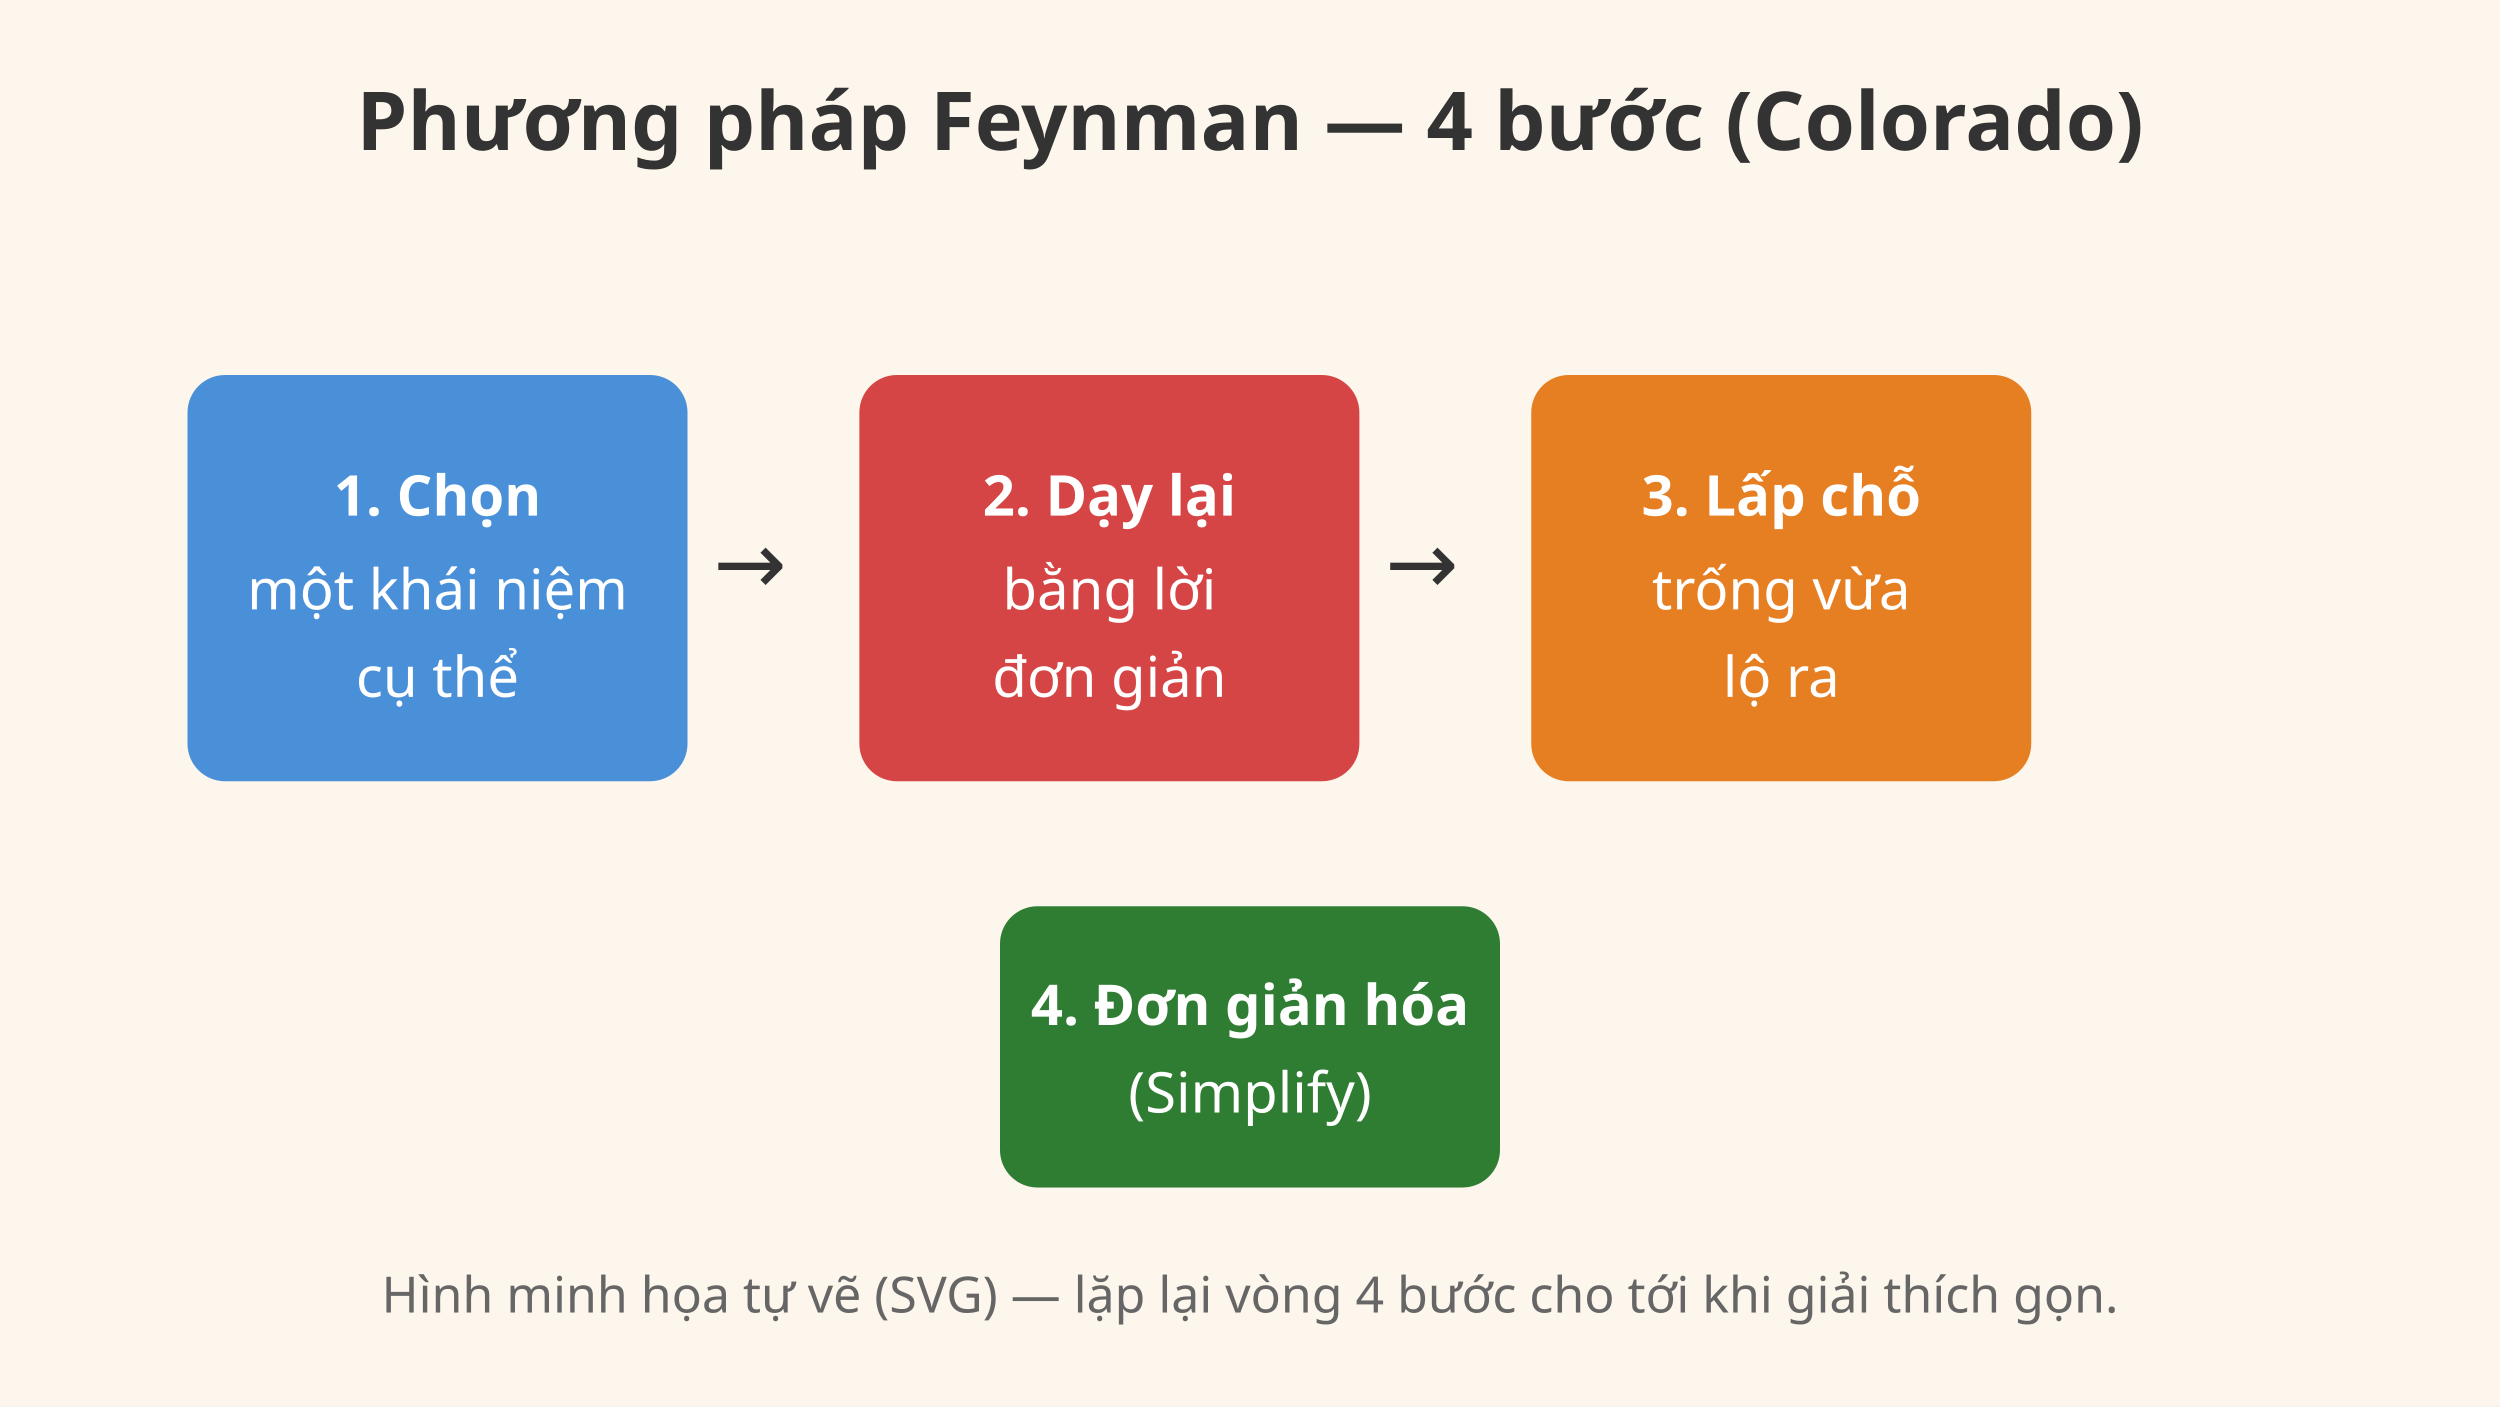
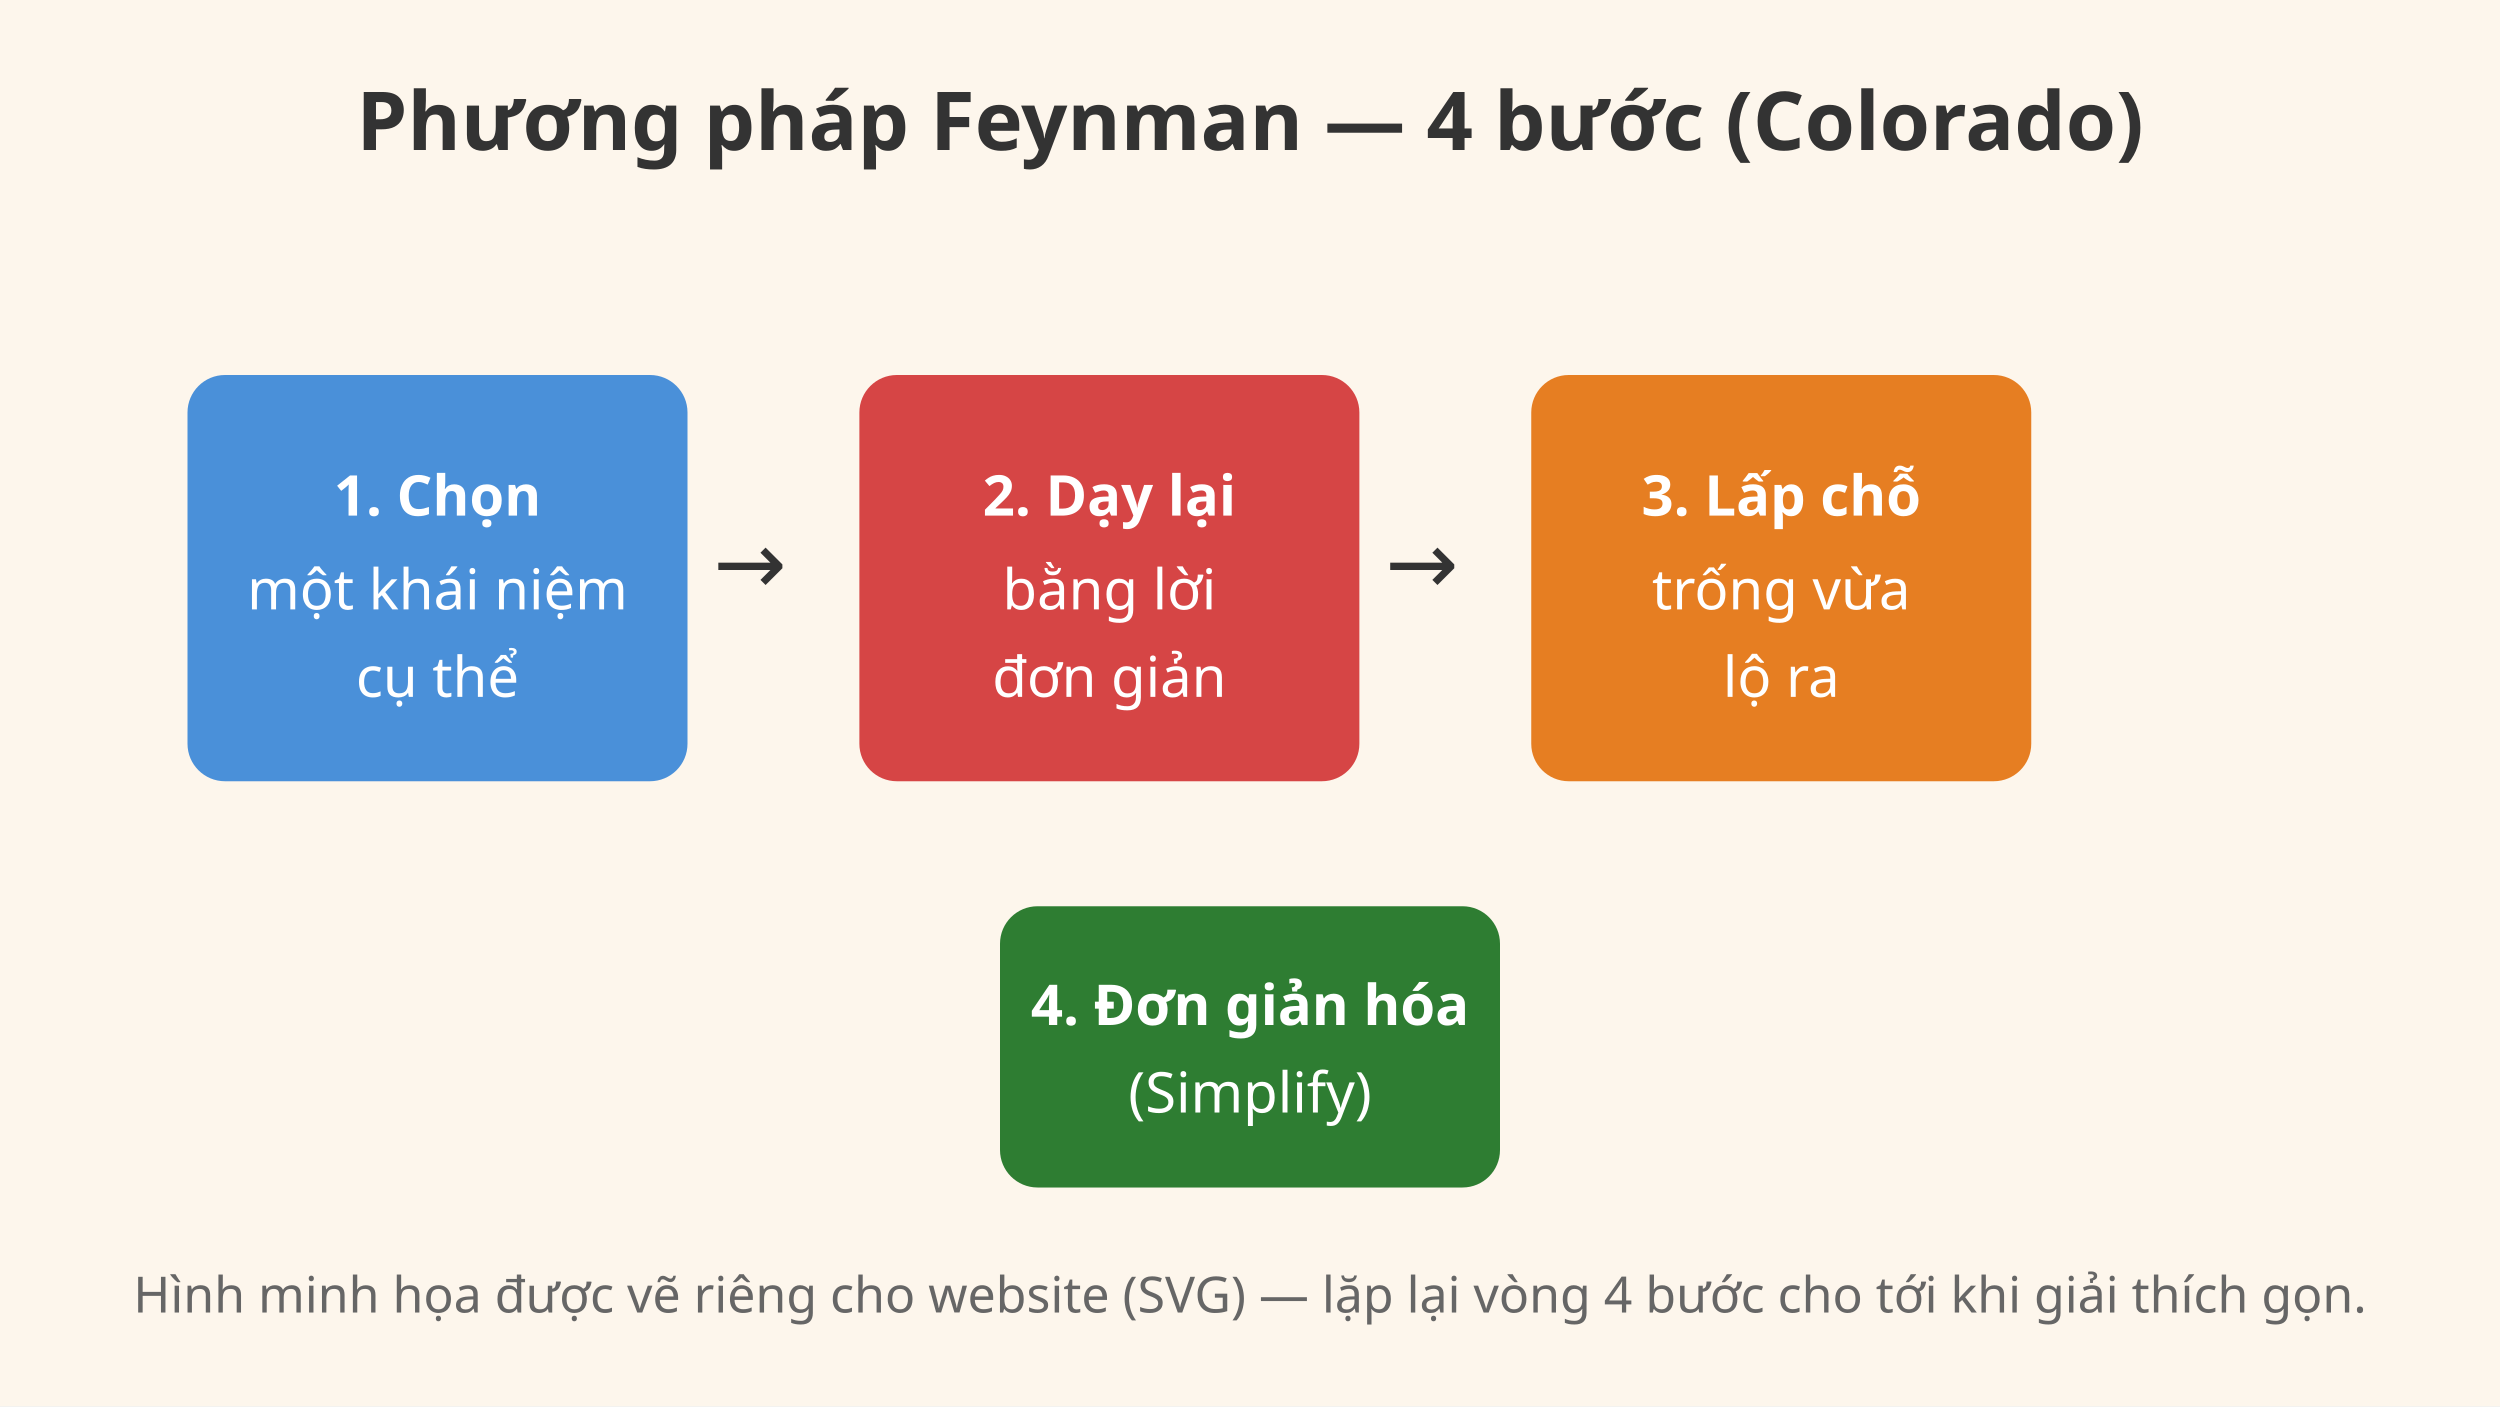
<svg xmlns="http://www.w3.org/2000/svg" width="800" height="450" viewBox="0 0 800 450" role="img" aria-label="Sơ đồ bốn bước phương pháp Feynman theo Đại học Colorado: chọn khái niệm, dạy lại, lấp chỗ trống, đơn giản hóa">
  <rect width="800" height="450" fill="#fdf6ec" />
  <text x="400" y="48" font-family="sans-serif" font-size="26" font-weight="bold" text-anchor="middle" fill="#333333">Phương pháp Feynman — 4 bước (Colorado)</text>
  <g font-family="sans-serif" font-size="18" text-anchor="middle">
    <rect x="60" y="120" width="160" height="130" rx="12" fill="#4a90d9" />
    <text x="140" y="165" fill="#ffffff" font-weight="bold">1. Chọn</text>
    <text x="140" y="195" fill="#ffffff">một khái niệm</text>
    <text x="140" y="223" fill="#ffffff">cụ thể</text>
    <text x="240" y="190" font-size="28" fill="#333333">→</text>
    <rect x="275" y="120" width="160" height="130" rx="12" fill="#d64545" />
    <text x="355" y="165" fill="#ffffff" font-weight="bold">2. Dạy lại</text>
    <text x="355" y="195" fill="#ffffff">bằng lời</text>
    <text x="355" y="223" fill="#ffffff">đơn giản</text>
    <text x="455" y="190" font-size="28" fill="#333333">→</text>
    <rect x="490" y="120" width="160" height="130" rx="12" fill="#e67e22" />
    <text x="570" y="165" fill="#ffffff" font-weight="bold">3. Lấp chỗ</text>
    <text x="570" y="195" fill="#ffffff">trống vừa</text>
    <text x="570" y="223" fill="#ffffff">lộ ra</text>
  </g>
  <g font-family="sans-serif" font-size="18" text-anchor="middle">
    <rect x="320" y="290" width="160" height="90" rx="12" fill="#2e7d32" />
    <text x="400" y="328" fill="#ffffff" font-weight="bold">4. Đơn giản hóa</text>
    <text x="400" y="356" fill="#ffffff">(Simplify)</text>
  </g>
-   <text x="400" y="420" font-family="sans-serif" font-size="16" text-anchor="middle" fill="#666666">Hình minh họa tự vẽ (SVG) — lặp lại vòng 4 bước cho tới khi giải thích gọn.</text>
+   <text x="400" y="420" font-family="sans-serif" font-size="16" text-anchor="middle" fill="#666666">Hình minh họa được vẽ riêng cho website (SVG) — lặp lại vòng 4 bước cho tới khi giải thích gọn.</text>
</svg>
